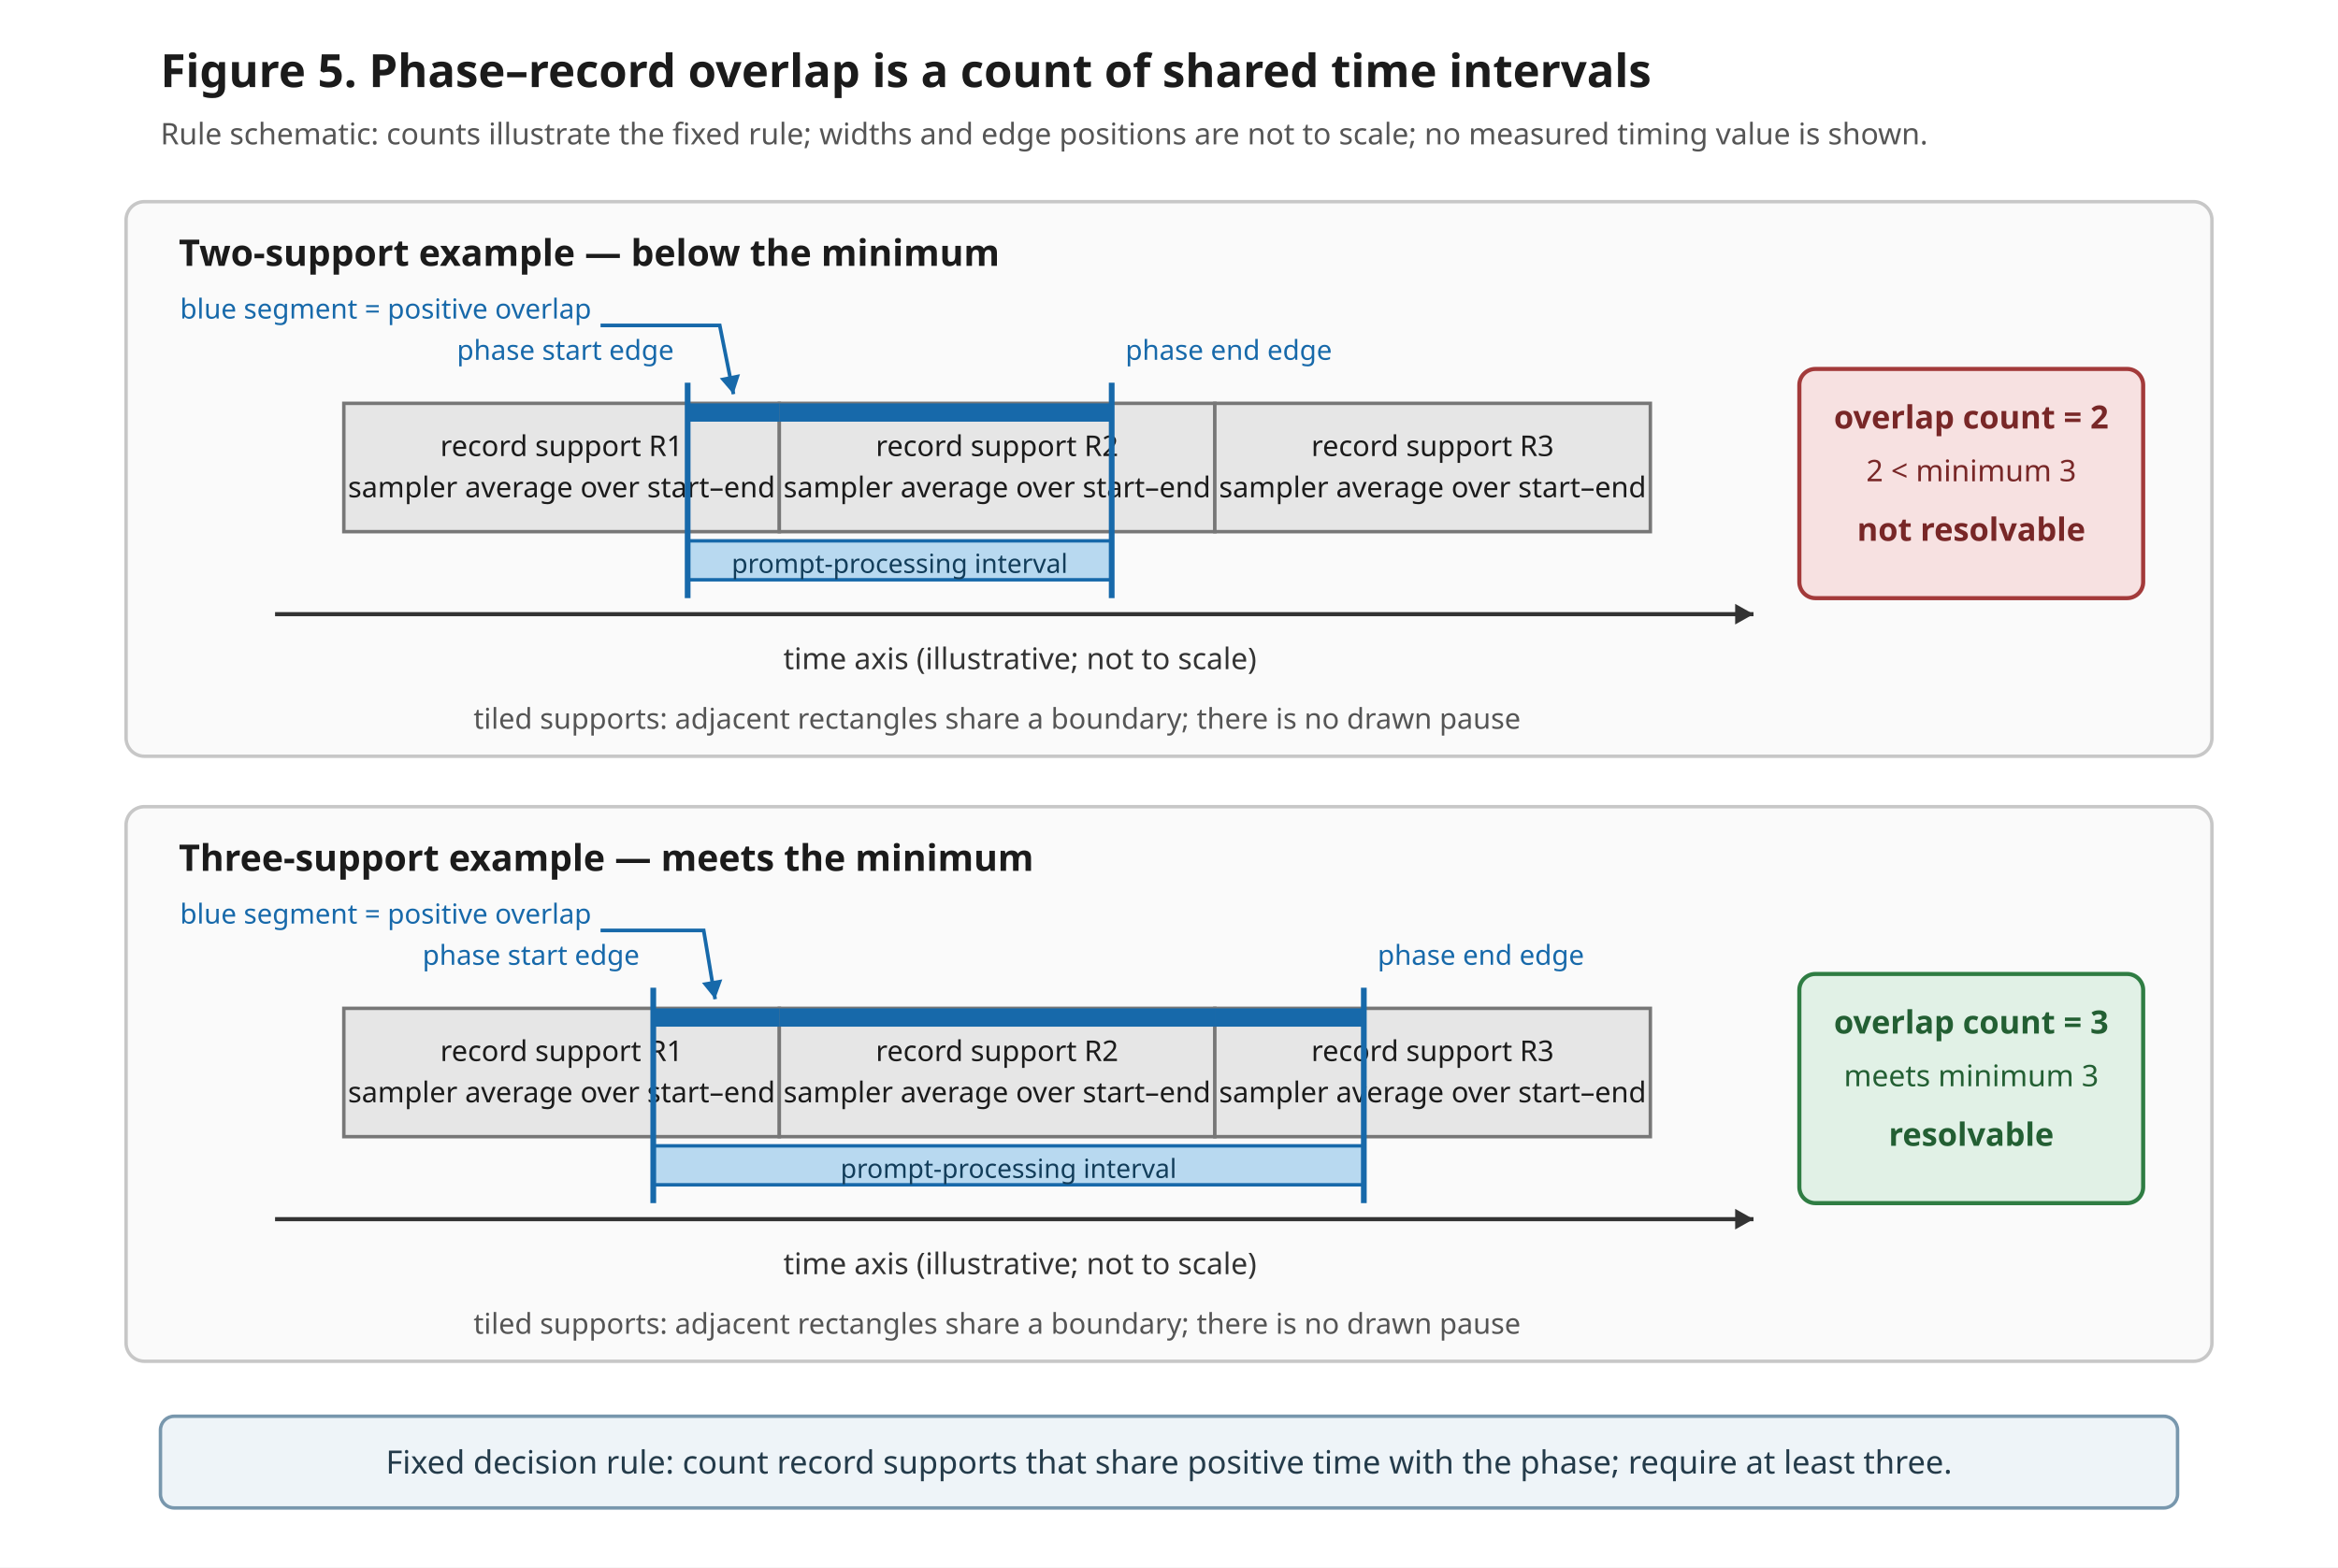
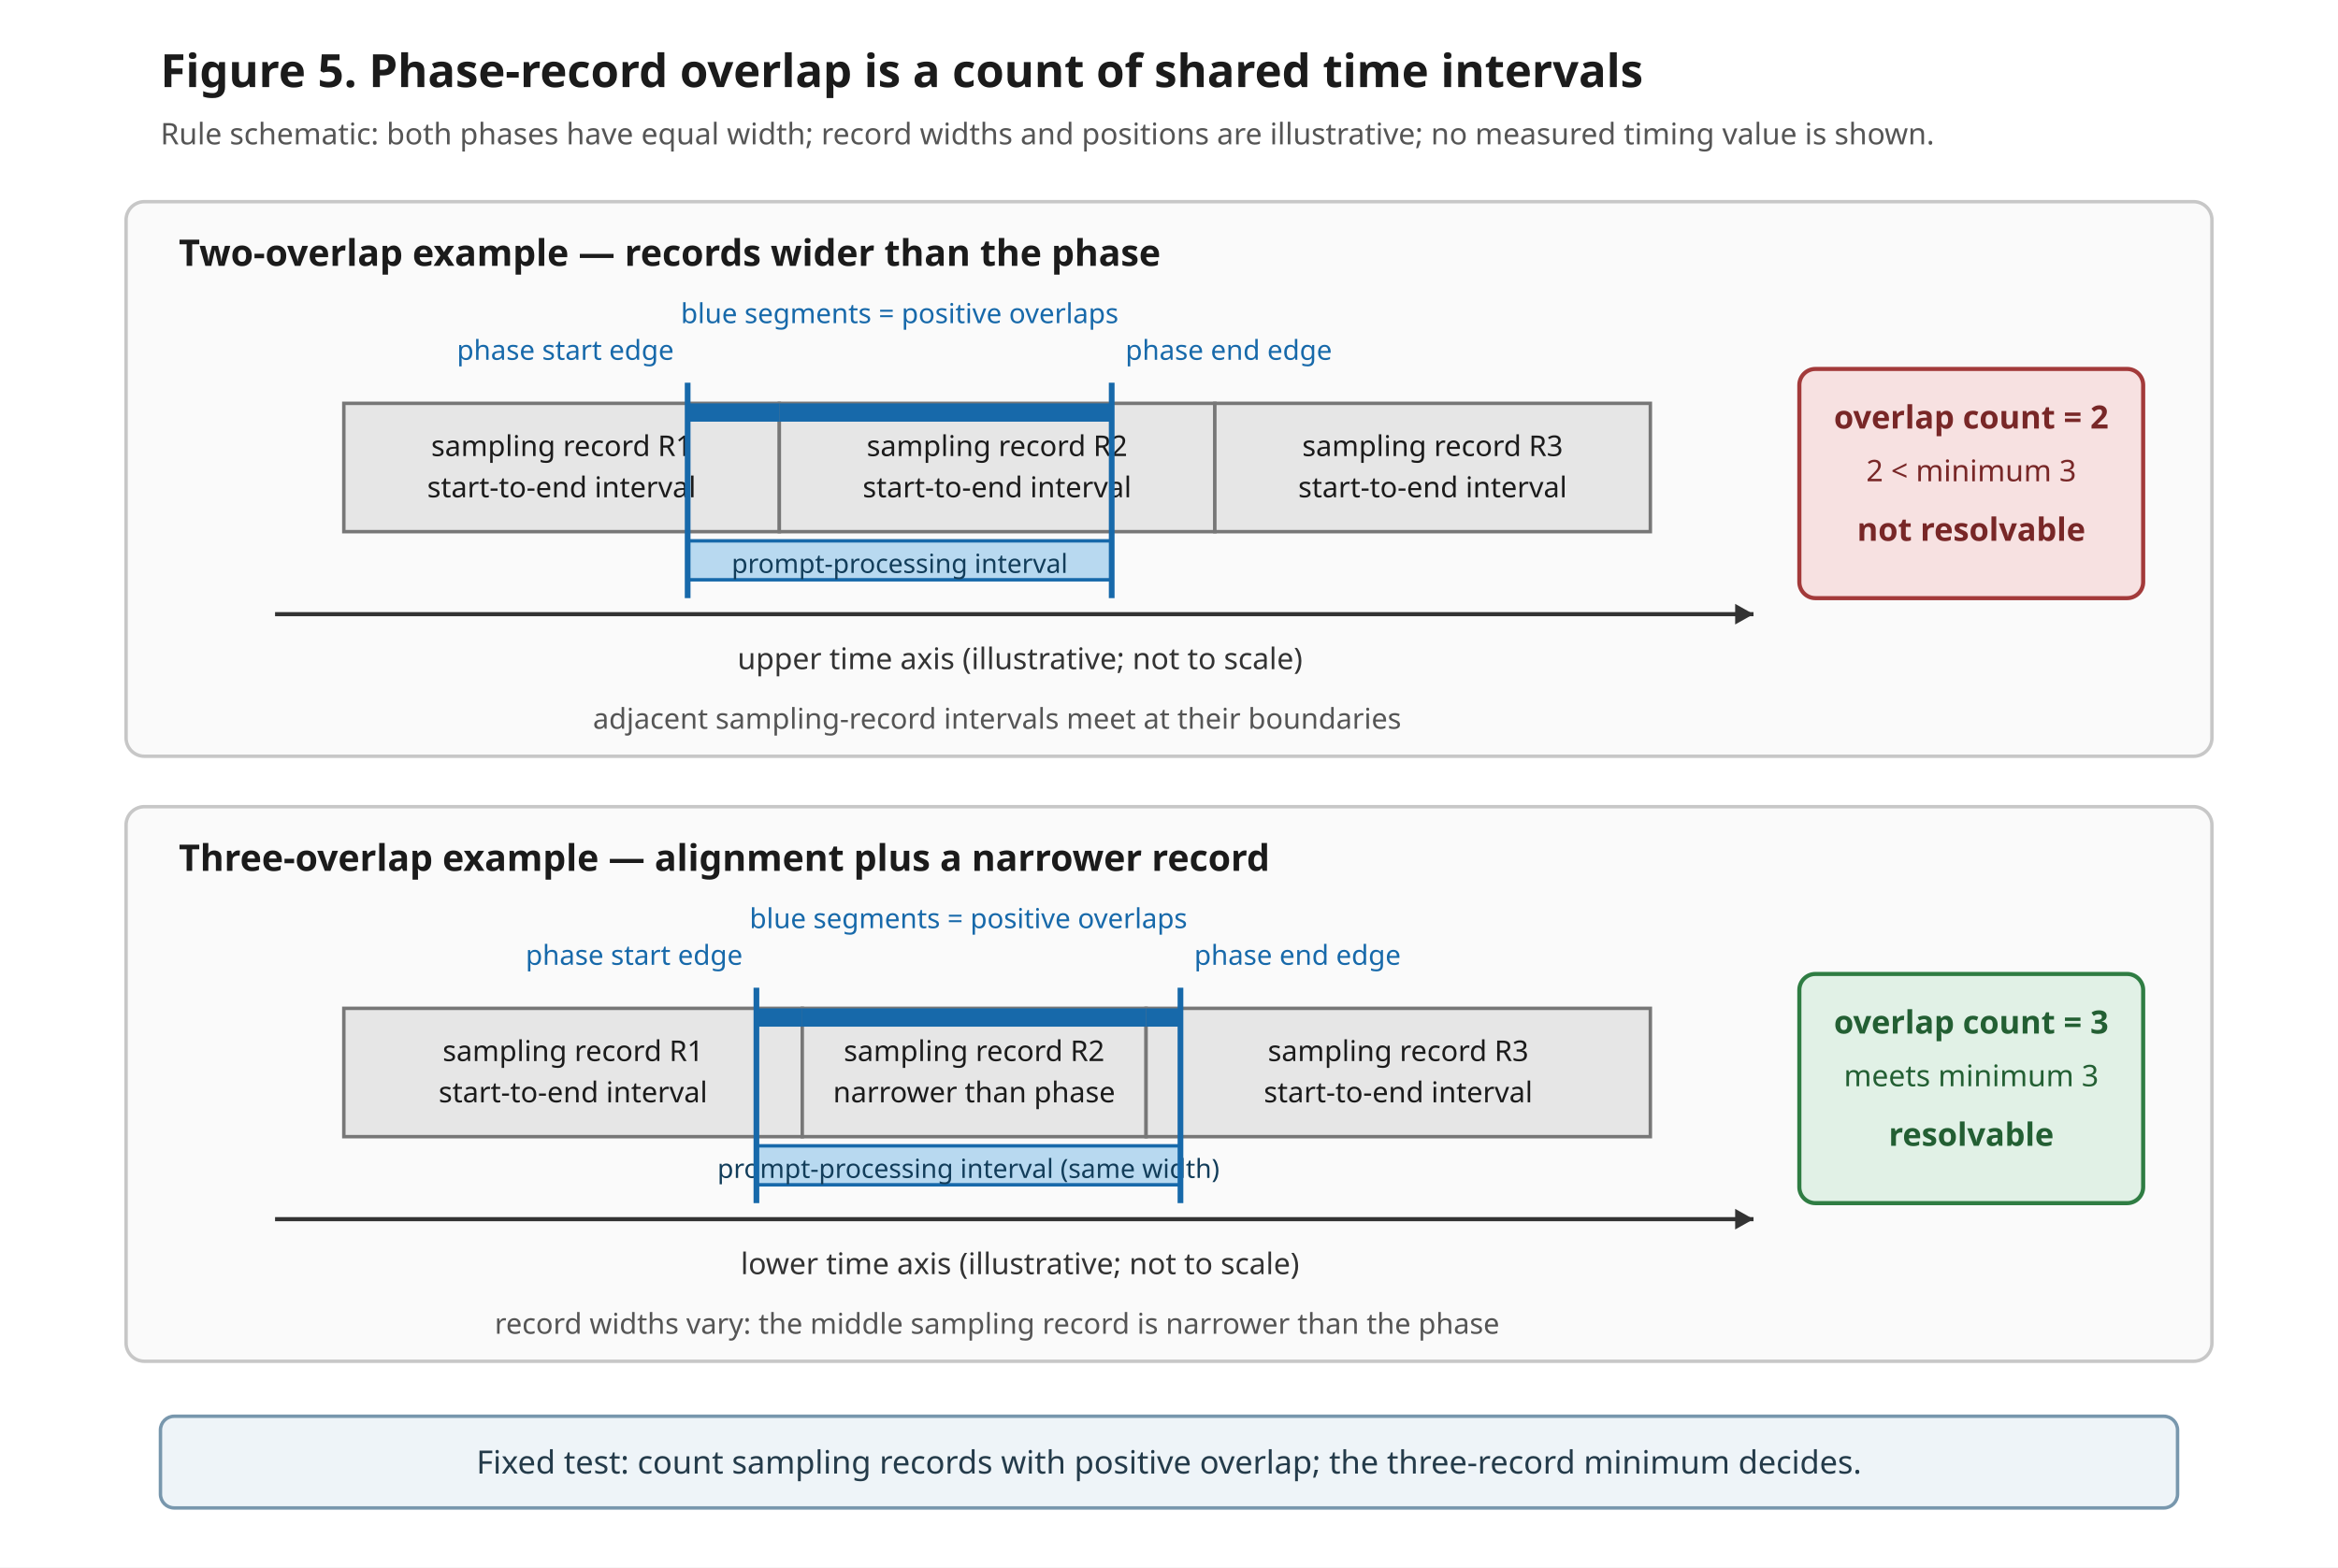
<svg xmlns="http://www.w3.org/2000/svg" width="1020" height="684" viewBox="0 0 1020 684" role="img" aria-labelledby="fig5title fig5desc">
  <defs>
    <marker id="fig5arrow" markerWidth="9" markerHeight="9" refX="8" refY="4.5" orient="auto" markerUnits="userSpaceOnUse">
      <path d="M0,0 L8,4.5 L0,9 z" fill="#333333" />
    </marker>
-     <marker id="fig5arrowblue" markerWidth="9" markerHeight="9" refX="8" refY="4.5" orient="auto" markerUnits="userSpaceOnUse">
-       <path d="M0,0 L8,4.5 L0,9 z" fill="#1769aa" />
-     </marker>
  </defs>
  <rect x="0" y="0" width="1020" height="684" fill="#ffffff" />
-   <text x="70" y="38" font-family="sans-serif" font-size="20" font-weight="bold" fill="#1b1b1b">Figure 5. Phase–record overlap is a count of shared time intervals</text>
-   <text x="70" y="63" font-family="sans-serif" font-size="13" fill="#555555">Rule schematic: counts illustrate the fixed rule; widths and edge positions are not to scale; no measured timing value is shown.</text>
+   <text x="70" y="38" font-family="sans-serif" font-size="20" font-weight="bold" fill="#1b1b1b">Figure 5. Phase-record overlap is a count of shared time intervals</text>
+   <text x="70" y="63" font-family="sans-serif" font-size="13" fill="#555555">Rule schematic: both phases have equal width; record widths and positions are illustrative; no measured timing value is shown.</text>
  <rect x="55" y="88" width="910" height="242" rx="8" fill="#fafafa" stroke="#c7c7c7" stroke-width="1.5" />
-   <text x="78" y="116" font-family="sans-serif" font-size="16" font-weight="bold" fill="#1b1b1b">Two-support example — below the minimum</text>
-   <line x1="120" y1="268" x2="765" y2="268" stroke="#333333" stroke-width="1.8" marker-end="url(#fig5arrow)" />
-   <text x="445" y="292" font-family="sans-serif" font-size="13" fill="#333333" text-anchor="middle">time axis (illustrative; not to scale)</text>
+   <text x="78" y="116" font-family="sans-serif" font-size="16" font-weight="bold" fill="#1b1b1b">Two-overlap example — records wider than the phase</text>
+   <line id="upper-axis" data-mark="axis" x1="120" y1="268" x2="765" y2="268" stroke="#333333" stroke-width="1.8" marker-end="url(#fig5arrow)">
+     </line>
+   <text x="445" y="292" font-family="sans-serif" font-size="13" fill="#333333" text-anchor="middle">upper time axis (illustrative; not to scale)</text>
  <g fill="#e6e6e6" stroke="#777777" stroke-width="1.5">
-     <rect x="150" y="176" width="190" height="56" />
-     <rect x="340" y="176" width="190" height="56" />
-     <rect x="530" y="176" width="190" height="56" />
+     <rect id="upper-record-r1" data-mark="record" x="150" y="176" width="190" height="56" />
+     <rect id="upper-record-r2" data-mark="record" x="340" y="176" width="190" height="56" />
+     <rect id="upper-record-r3" data-mark="record" x="530" y="176" width="190" height="56" />
  </g>
  <g font-family="sans-serif" font-size="12.5" fill="#1b1b1b" text-anchor="middle">
-     <text x="245" y="199">record support R1</text>
-     <text x="245" y="217">sampler average over start–end</text>
-     <text x="435" y="199">record support R2</text>
-     <text x="435" y="217">sampler average over start–end</text>
-     <text x="625" y="199">record support R3</text>
-     <text x="625" y="217">sampler average over start–end</text>
+     <text x="245" y="199">sampling record R1</text>
+     <text x="245" y="217">start-to-end interval</text>
+     <text x="435" y="199">sampling record R2</text>
+     <text x="435" y="217">start-to-end interval</text>
+     <text x="625" y="199">sampling record R3</text>
+     <text x="625" y="217">start-to-end interval</text>
  </g>
-   <text x="435" y="318" font-family="sans-serif" font-size="12.5" fill="#555555" text-anchor="middle">tiled supports: adjacent rectangles share a boundary; there is no drawn pause</text>
-   <rect x="300" y="236" width="185" height="17" fill="#b8d9f0" stroke="#1769aa" stroke-width="1.5" />
+   <text x="435" y="318" font-family="sans-serif" font-size="12.5" fill="#555555" text-anchor="middle">adjacent sampling-record intervals meet at their boundaries</text>
+   <rect id="upper-phase" data-mark="phase" x="300" y="236" width="185" height="17" fill="#b8d9f0" stroke="#1769aa" stroke-width="1.5">
+     </rect>
  <text x="392.5" y="250" font-family="sans-serif" font-size="11.5" fill="#123d5a" text-anchor="middle">prompt-processing interval</text>
-   <line x1="300" y1="167" x2="300" y2="261" stroke="#1769aa" stroke-width="2.5" />
-   <line x1="485" y1="167" x2="485" y2="261" stroke="#1769aa" stroke-width="2.5" />
+   <line id="upper-phase-start" data-mark="phase-edge" x1="300" y1="167" x2="300" y2="261" stroke="#1769aa" stroke-width="2.5" />
+   <line id="upper-phase-end" data-mark="phase-edge" x1="485" y1="167" x2="485" y2="261" stroke="#1769aa" stroke-width="2.5" />
  <text x="294" y="157" font-family="sans-serif" font-size="12" fill="#1769aa" text-anchor="end">phase start edge</text>
  <text x="491" y="157" font-family="sans-serif" font-size="12" fill="#1769aa">phase end edge</text>
-   <rect x="300" y="176" width="40" height="8" fill="#1769aa" />
-   <rect x="340" y="176" width="145" height="8" fill="#1769aa" />
-   <path d="M262,142 L314,142 L320,172" fill="none" stroke="#1769aa" stroke-width="1.6" marker-end="url(#fig5arrowblue)" />
-   <text x="258" y="139" font-family="sans-serif" font-size="12" fill="#1769aa" text-anchor="end">blue segment = positive overlap</text>
-   <rect x="785" y="161" width="150" height="100" rx="7" fill="#f7e1e1" stroke="#a33a3a" stroke-width="1.8" />
+   <rect id="upper-overlap-r1" data-mark="positive-overlap" x="300" y="176" width="40" height="8" fill="#1769aa" />
+   <rect id="upper-overlap-r2" data-mark="positive-overlap" x="340" y="176" width="145" height="8" fill="#1769aa" />
+   <text x="392.5" y="141" font-family="sans-serif" font-size="12" fill="#1769aa" text-anchor="middle">blue segments = positive overlaps</text>
+   <rect id="upper-count-box" data-mark="count-box" x="785" y="161" width="150" height="100" rx="7" fill="#f7e1e1" stroke="#a33a3a" stroke-width="1.8">
+     </rect>
  <text x="860" y="187" font-family="sans-serif" font-size="14" font-weight="bold" fill="#782727" text-anchor="middle">overlap count = 2</text>
  <text x="860" y="210" font-family="sans-serif" font-size="13" fill="#782727" text-anchor="middle">2 &lt; minimum 3</text>
-   <text x="860" y="236" font-family="sans-serif" font-size="14" font-weight="bold" fill="#782727" text-anchor="middle">not resolvable</text>
+   <text id="upper-decision" data-mark="decision" x="860" y="236" font-family="sans-serif" font-size="14" font-weight="bold" fill="#782727" text-anchor="middle">not resolvable</text>
  <rect x="55" y="352" width="910" height="242" rx="8" fill="#fafafa" stroke="#c7c7c7" stroke-width="1.5" />
-   <text x="78" y="380" font-family="sans-serif" font-size="16" font-weight="bold" fill="#1b1b1b">Three-support example — meets the minimum</text>
-   <line x1="120" y1="532" x2="765" y2="532" stroke="#333333" stroke-width="1.8" marker-end="url(#fig5arrow)" />
-   <text x="445" y="556" font-family="sans-serif" font-size="13" fill="#333333" text-anchor="middle">time axis (illustrative; not to scale)</text>
+   <text x="78" y="380" font-family="sans-serif" font-size="16" font-weight="bold" fill="#1b1b1b">Three-overlap example — alignment plus a narrower record</text>
+   <line id="lower-axis" data-mark="axis" x1="120" y1="532" x2="765" y2="532" stroke="#333333" stroke-width="1.8" marker-end="url(#fig5arrow)">
+     </line>
+   <text x="445" y="556" font-family="sans-serif" font-size="13" fill="#333333" text-anchor="middle">lower time axis (illustrative; not to scale)</text>
  <g fill="#e6e6e6" stroke="#777777" stroke-width="1.5">
-     <rect x="150" y="440" width="190" height="56" />
-     <rect x="340" y="440" width="190" height="56" />
-     <rect x="530" y="440" width="190" height="56" />
+     <rect id="lower-record-r1" data-mark="record" x="150" y="440" width="200" height="56" />
+     <rect id="lower-record-r2" data-mark="record" x="350" y="440" width="150" height="56" />
+     <rect id="lower-record-r3" data-mark="record" x="500" y="440" width="220" height="56" />
  </g>
  <g font-family="sans-serif" font-size="12.5" fill="#1b1b1b" text-anchor="middle">
-     <text x="245" y="463">record support R1</text>
-     <text x="245" y="481">sampler average over start–end</text>
-     <text x="435" y="463">record support R2</text>
-     <text x="435" y="481">sampler average over start–end</text>
-     <text x="625" y="463">record support R3</text>
-     <text x="625" y="481">sampler average over start–end</text>
+     <text x="250" y="463">sampling record R1</text>
+     <text x="250" y="481">start-to-end interval</text>
+     <text x="425" y="463">sampling record R2</text>
+     <text x="425" y="481">narrower than phase</text>
+     <text x="610" y="463">sampling record R3</text>
+     <text x="610" y="481">start-to-end interval</text>
  </g>
-   <text x="435" y="582" font-family="sans-serif" font-size="12.5" fill="#555555" text-anchor="middle">tiled supports: adjacent rectangles share a boundary; there is no drawn pause</text>
-   <rect x="285" y="500" width="310" height="17" fill="#b8d9f0" stroke="#1769aa" stroke-width="1.5" />
-   <text x="440" y="514" font-family="sans-serif" font-size="11.5" fill="#123d5a" text-anchor="middle">prompt-processing interval</text>
-   <line x1="285" y1="431" x2="285" y2="525" stroke="#1769aa" stroke-width="2.5" />
-   <line x1="595" y1="431" x2="595" y2="525" stroke="#1769aa" stroke-width="2.5" />
-   <text x="279" y="421" font-family="sans-serif" font-size="12" fill="#1769aa" text-anchor="end">phase start edge</text>
-   <text x="601" y="421" font-family="sans-serif" font-size="12" fill="#1769aa">phase end edge</text>
-   <rect x="285" y="440" width="55" height="8" fill="#1769aa" />
-   <rect x="340" y="440" width="190" height="8" fill="#1769aa" />
-   <rect x="530" y="440" width="65" height="8" fill="#1769aa" />
-   <path d="M262,406 L307,406 L312,436" fill="none" stroke="#1769aa" stroke-width="1.6" marker-end="url(#fig5arrowblue)" />
-   <text x="258" y="403" font-family="sans-serif" font-size="12" fill="#1769aa" text-anchor="end">blue segment = positive overlap</text>
-   <rect x="785" y="425" width="150" height="100" rx="7" fill="#e1f1e6" stroke="#2f7d43" stroke-width="1.8" />
+   <text x="435" y="582" font-family="sans-serif" font-size="12.5" fill="#555555" text-anchor="middle">record widths vary: the middle sampling record is narrower than the phase</text>
+   <rect id="lower-phase" data-mark="phase" x="330" y="500" width="185" height="17" fill="#b8d9f0" stroke="#1769aa" stroke-width="1.5">
+     </rect>
+   <text x="422.5" y="514" font-family="sans-serif" font-size="11.5" fill="#123d5a" text-anchor="middle">prompt-processing interval (same width)</text>
+   <line id="lower-phase-start" data-mark="phase-edge" x1="330" y1="431" x2="330" y2="525" stroke="#1769aa" stroke-width="2.5" />
+   <line id="lower-phase-end" data-mark="phase-edge" x1="515" y1="431" x2="515" y2="525" stroke="#1769aa" stroke-width="2.5" />
+   <text x="324" y="421" font-family="sans-serif" font-size="12" fill="#1769aa" text-anchor="end">phase start edge</text>
+   <text x="521" y="421" font-family="sans-serif" font-size="12" fill="#1769aa">phase end edge</text>
+   <rect id="lower-overlap-r1" data-mark="positive-overlap" x="330" y="440" width="20" height="8" fill="#1769aa" />
+   <rect id="lower-overlap-r2" data-mark="positive-overlap" x="350" y="440" width="150" height="8" fill="#1769aa" />
+   <rect id="lower-overlap-r3" data-mark="positive-overlap" x="500" y="440" width="15" height="8" fill="#1769aa" />
+   <text x="422.5" y="405" font-family="sans-serif" font-size="12" fill="#1769aa" text-anchor="middle">blue segments = positive overlaps</text>
+   <rect id="lower-count-box" data-mark="count-box" x="785" y="425" width="150" height="100" rx="7" fill="#e1f1e6" stroke="#2f7d43" stroke-width="1.8">
+     </rect>
  <text x="860" y="451" font-family="sans-serif" font-size="14" font-weight="bold" fill="#235f33" text-anchor="middle">overlap count = 3</text>
  <text x="860" y="474" font-family="sans-serif" font-size="13" fill="#235f33" text-anchor="middle">meets minimum 3</text>
-   <text x="860" y="500" font-family="sans-serif" font-size="14" font-weight="bold" fill="#235f33" text-anchor="middle">resolvable</text>
+   <text id="lower-decision" data-mark="decision" x="860" y="500" font-family="sans-serif" font-size="14" font-weight="bold" fill="#235f33" text-anchor="middle">resolvable</text>
  <rect x="70" y="618" width="880" height="40" rx="6" fill="#eef4f8" stroke="#7897ad" stroke-width="1.5" />
-   <text x="510" y="643" font-family="sans-serif" font-size="14" fill="#243b4a" text-anchor="middle">Fixed decision rule: count record supports that share positive time with the phase; require at least three.</text>
+   <text x="510" y="643" font-family="sans-serif" font-size="14" fill="#243b4a" text-anchor="middle">Fixed test: count sampling records with positive overlap; the three-record minimum decides.</text>
</svg>
